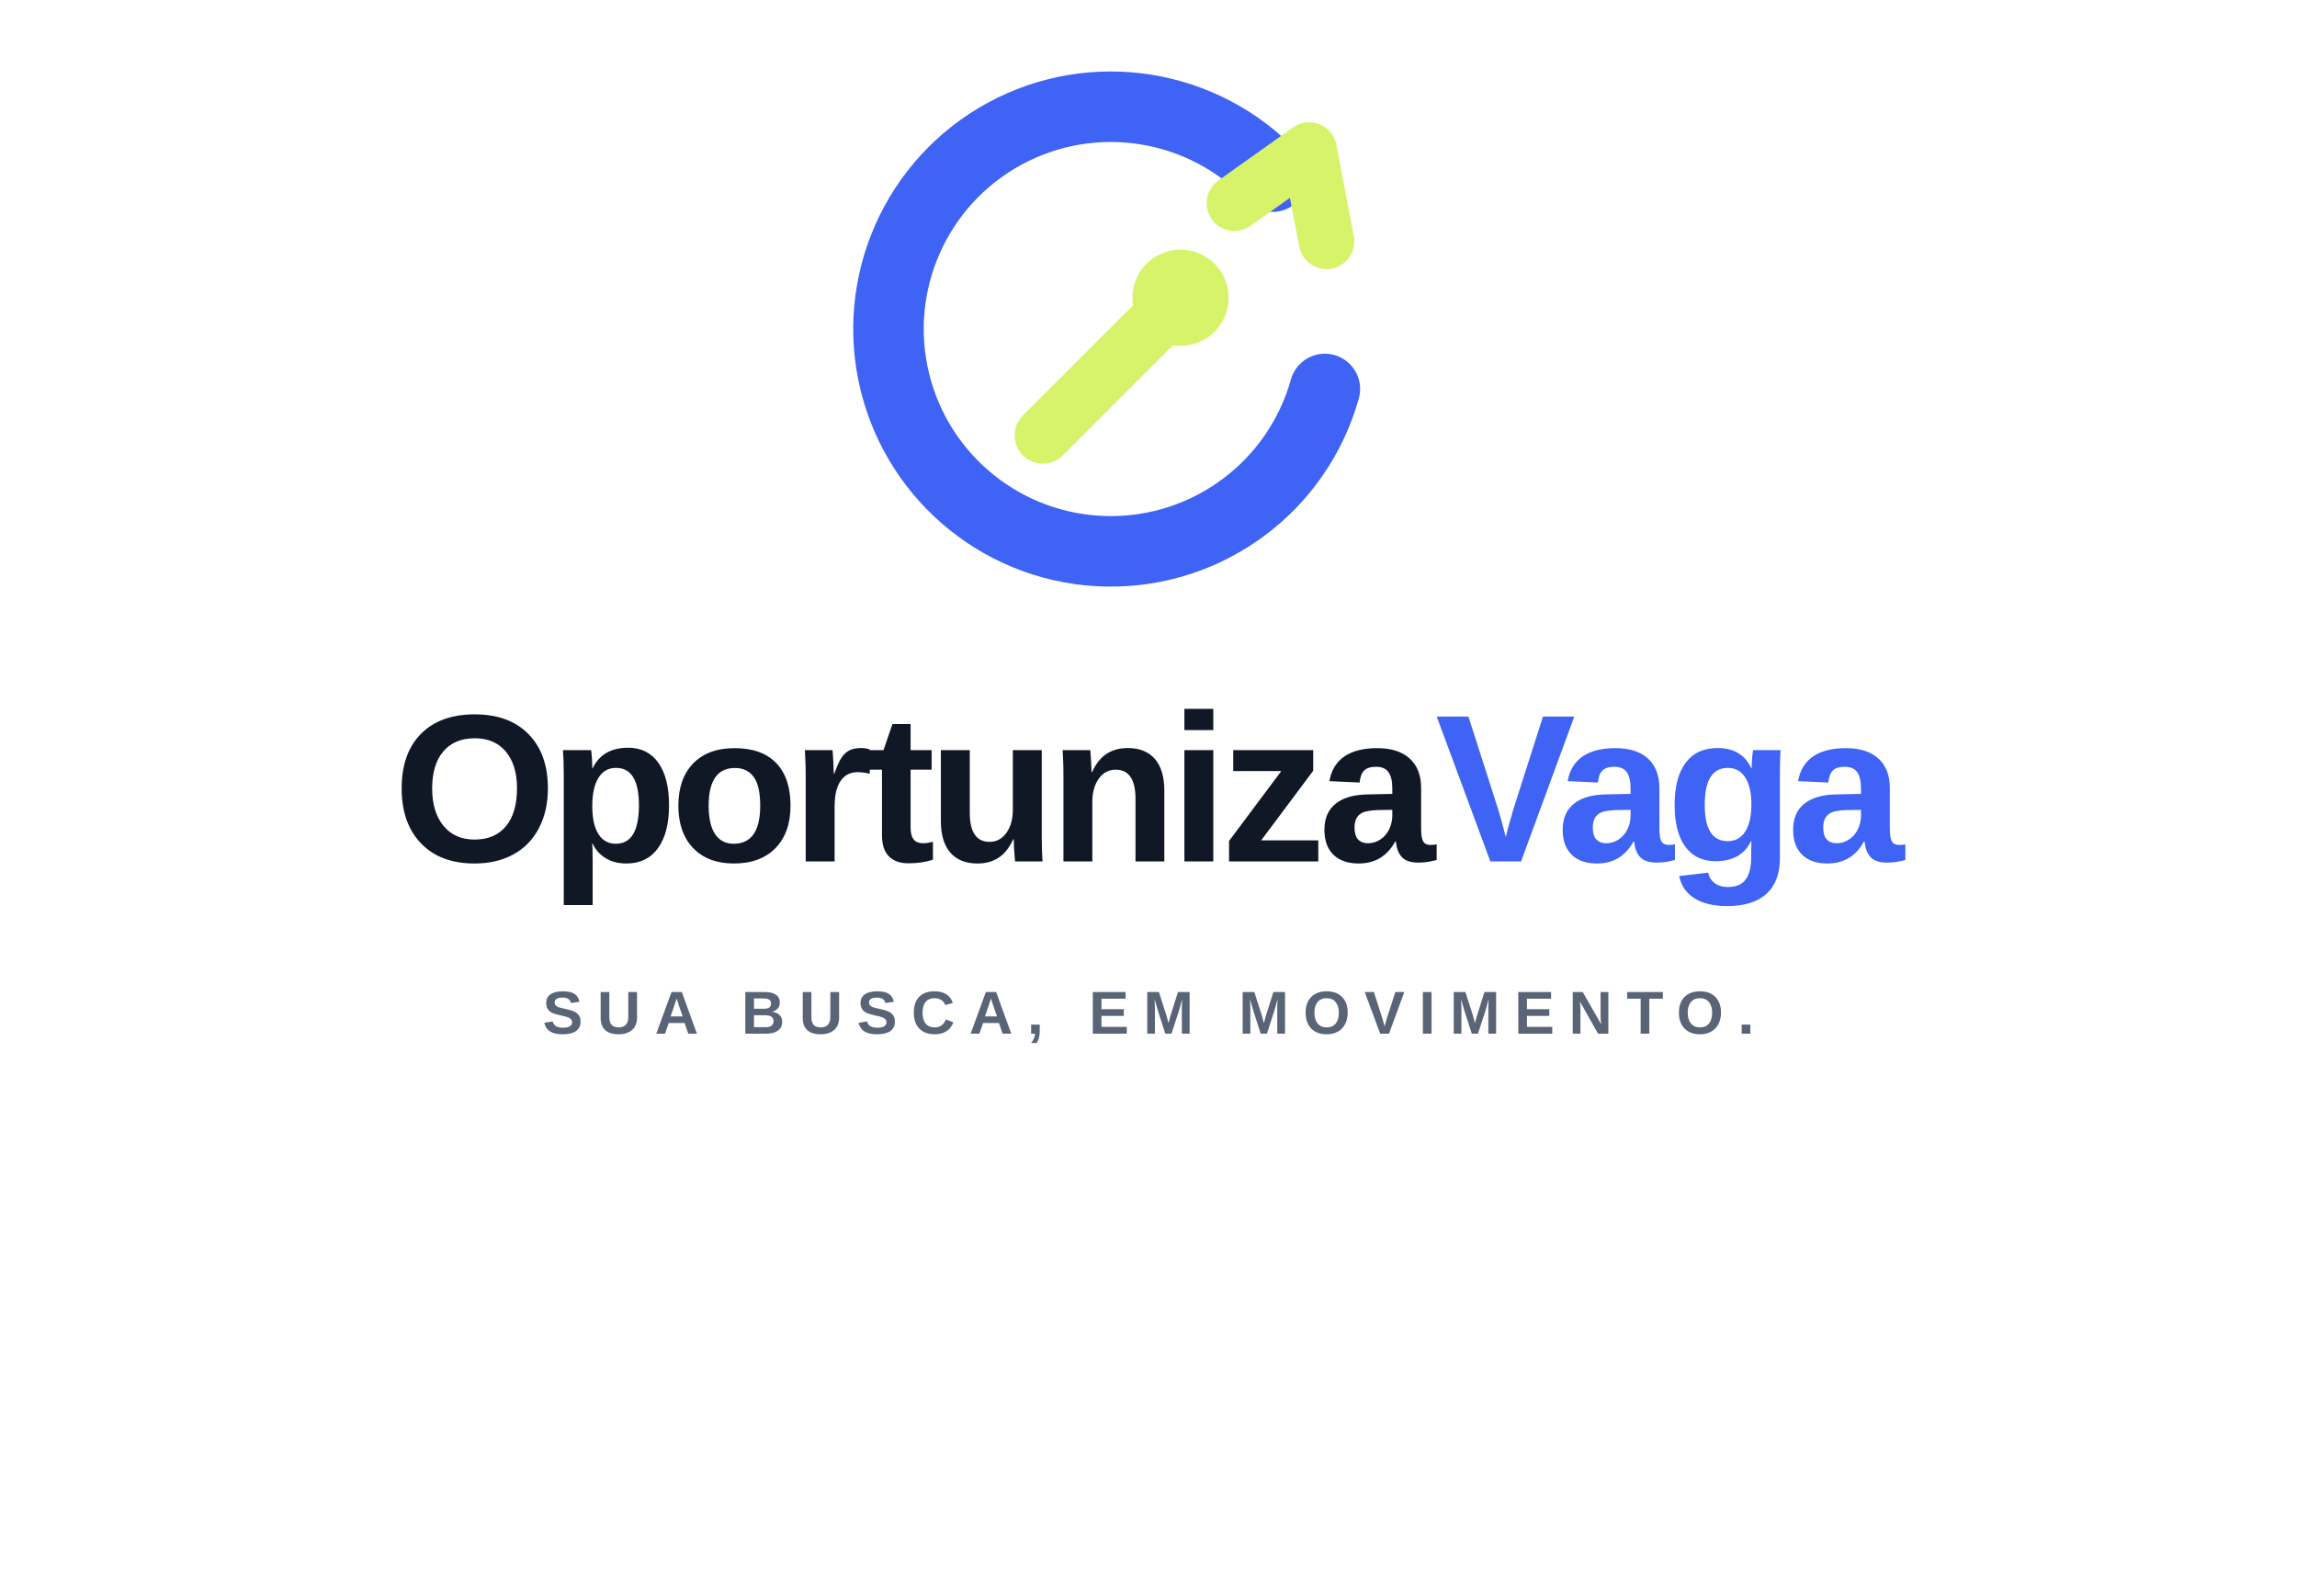
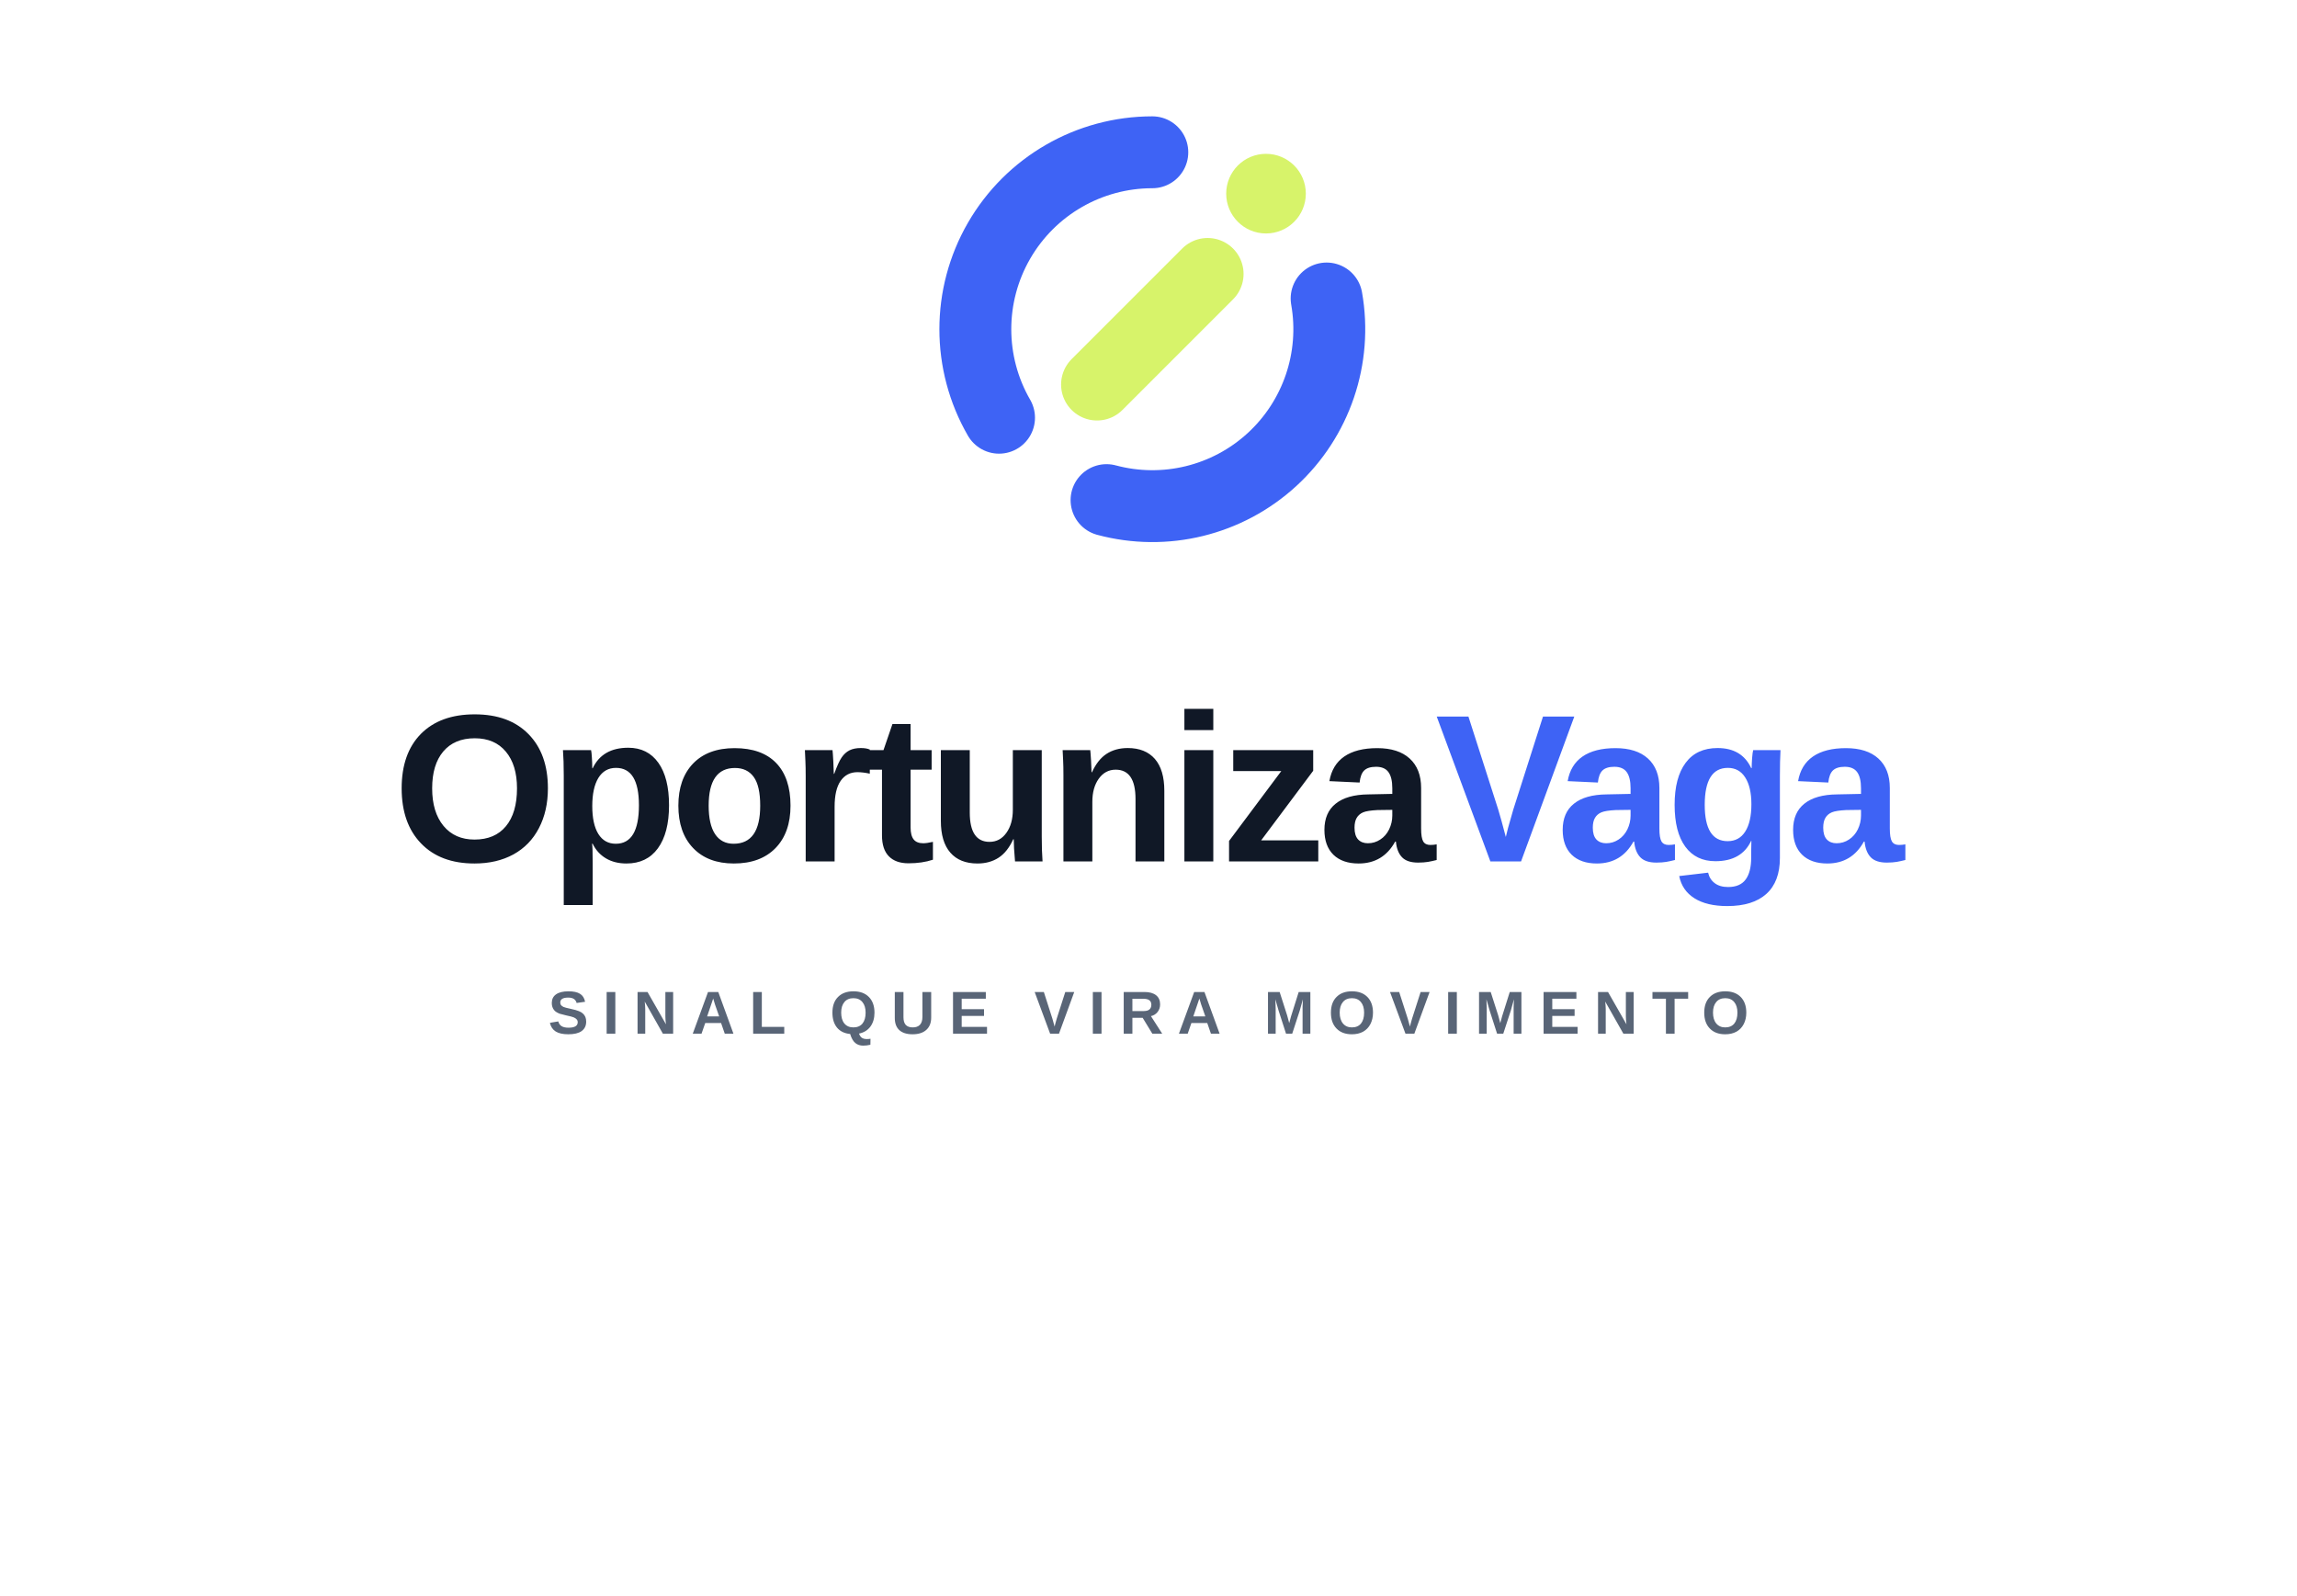
<svg xmlns="http://www.w3.org/2000/svg" width="360" height="250" viewBox="0 0 360 250" role="img" aria-labelledby="title desc">
  <g transform="translate(139 10) scale(1.3)">
-     <g fill="none" stroke-linecap="round" stroke-linejoin="round">
-       <path d="M 46.5 13.6 A 26.8 26.8 0 1 0 52.8 39.2" stroke="#3E63F5" stroke-width="8.5" />
-       <path d="M 41.9 16.8 L 50.9 10.4 L 53.0 21.4" stroke="#D7F36A" stroke-width="6.7" />
-       <path d="M 18.8 44.8 L 32.9 30.7" stroke="#D7F36A" stroke-width="6.8" />
-       <circle cx="35.4" cy="28.2" r="5.8" fill="#D7F36A" stroke="none" />
+     <g transform="scale(1.3333)" fill="none" stroke-linecap="round">
+       <path d="M39.76 21.22A16 16 0 0 1 19.86 39.45" stroke="#3E63F5" stroke-width="6.5" />
+       <path d="M10.14 32A16 16 0 0 1 24 8" stroke="#3E63F5" stroke-width="6.5" />
+       <path d="M19 29L29 19" stroke="#D7F36A" stroke-width="6.5" />
+       <circle cx="34.28" cy="11.74" r="3.6" fill="#D7F36A" stroke="none" />
    </g>
  </g>
  <text x="180" y="135" text-anchor="middle" font-family="Manrope, Arial, sans-serif" font-size="33" font-weight="800" letter-spacing="-1.2" fill="#101826">Oportuniza<tspan fill="#3E63F5">Vaga</tspan>
  </text>
-   <text x="180" y="162" text-anchor="middle" font-family="Manrope, Arial, sans-serif" font-size="9.5" font-weight="700" letter-spacing="2.2" fill="#596577">SUA BUSCA, EM MOVIMENTO.</text>
+   <text x="180" y="162" text-anchor="middle" font-family="Manrope, Arial, sans-serif" font-size="9.5" font-weight="700" letter-spacing="2.2" fill="#596577">SINAL QUE VIRA MOVIMENTO</text>
</svg>
